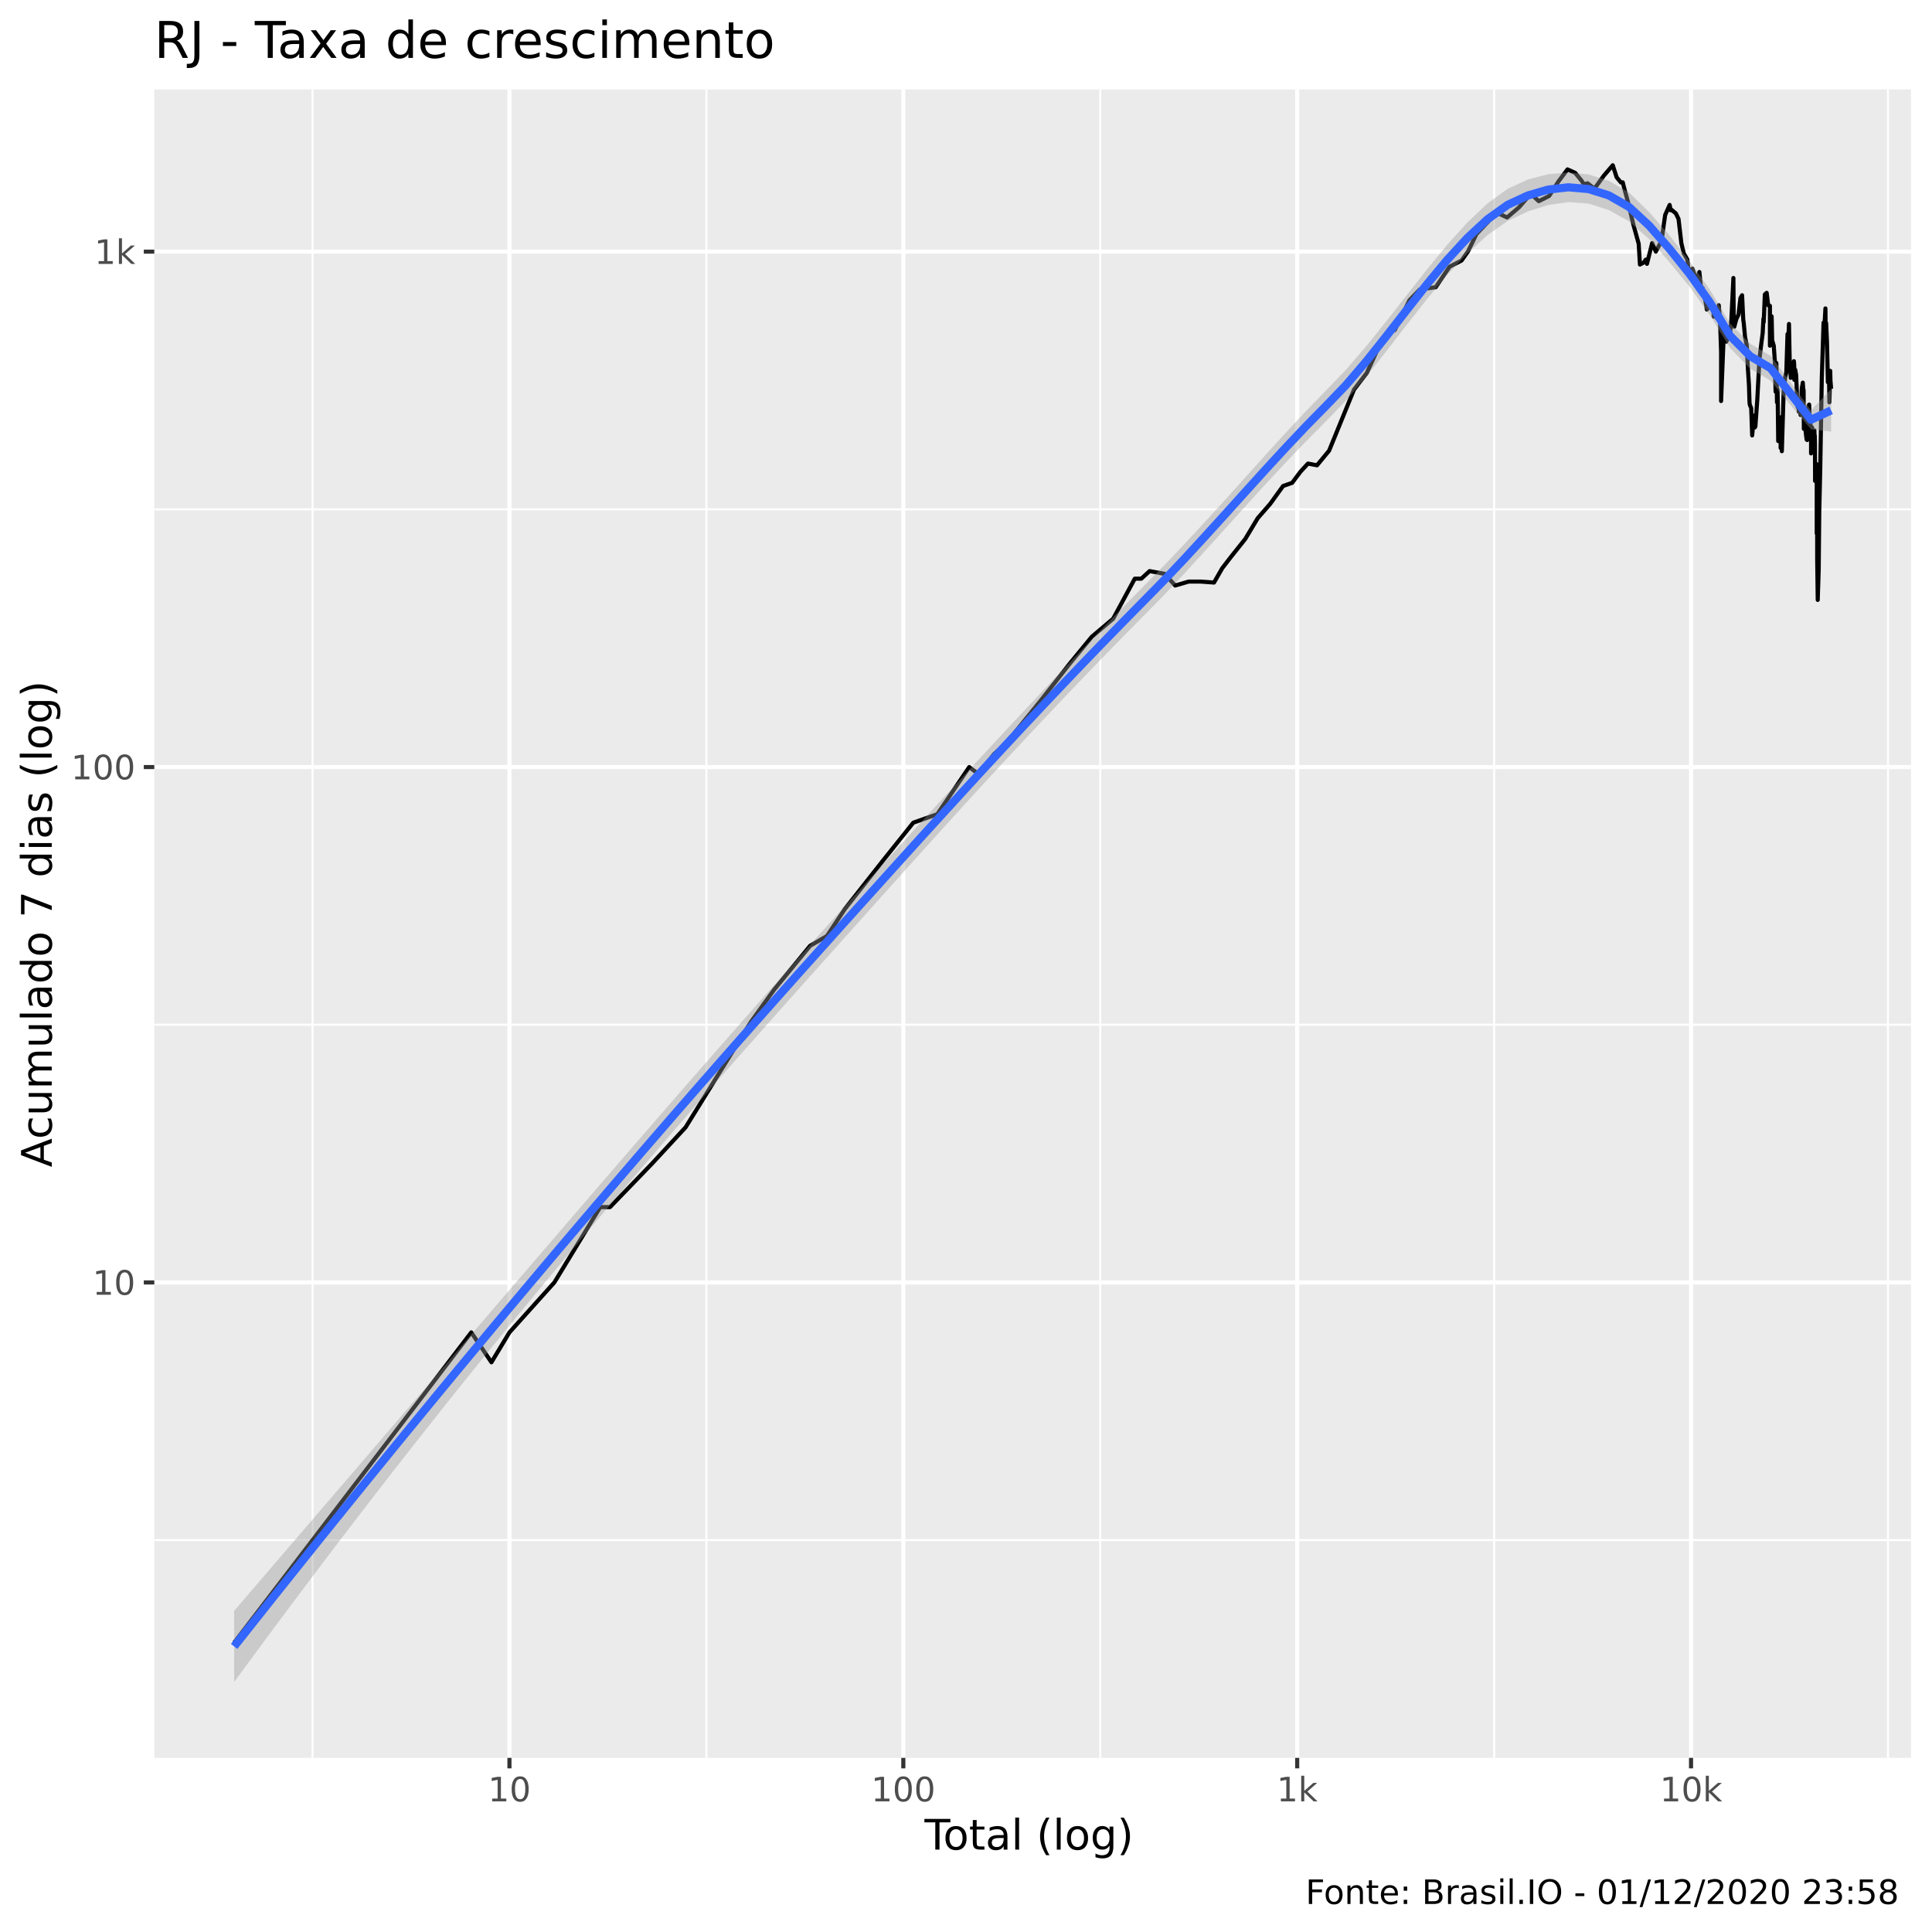
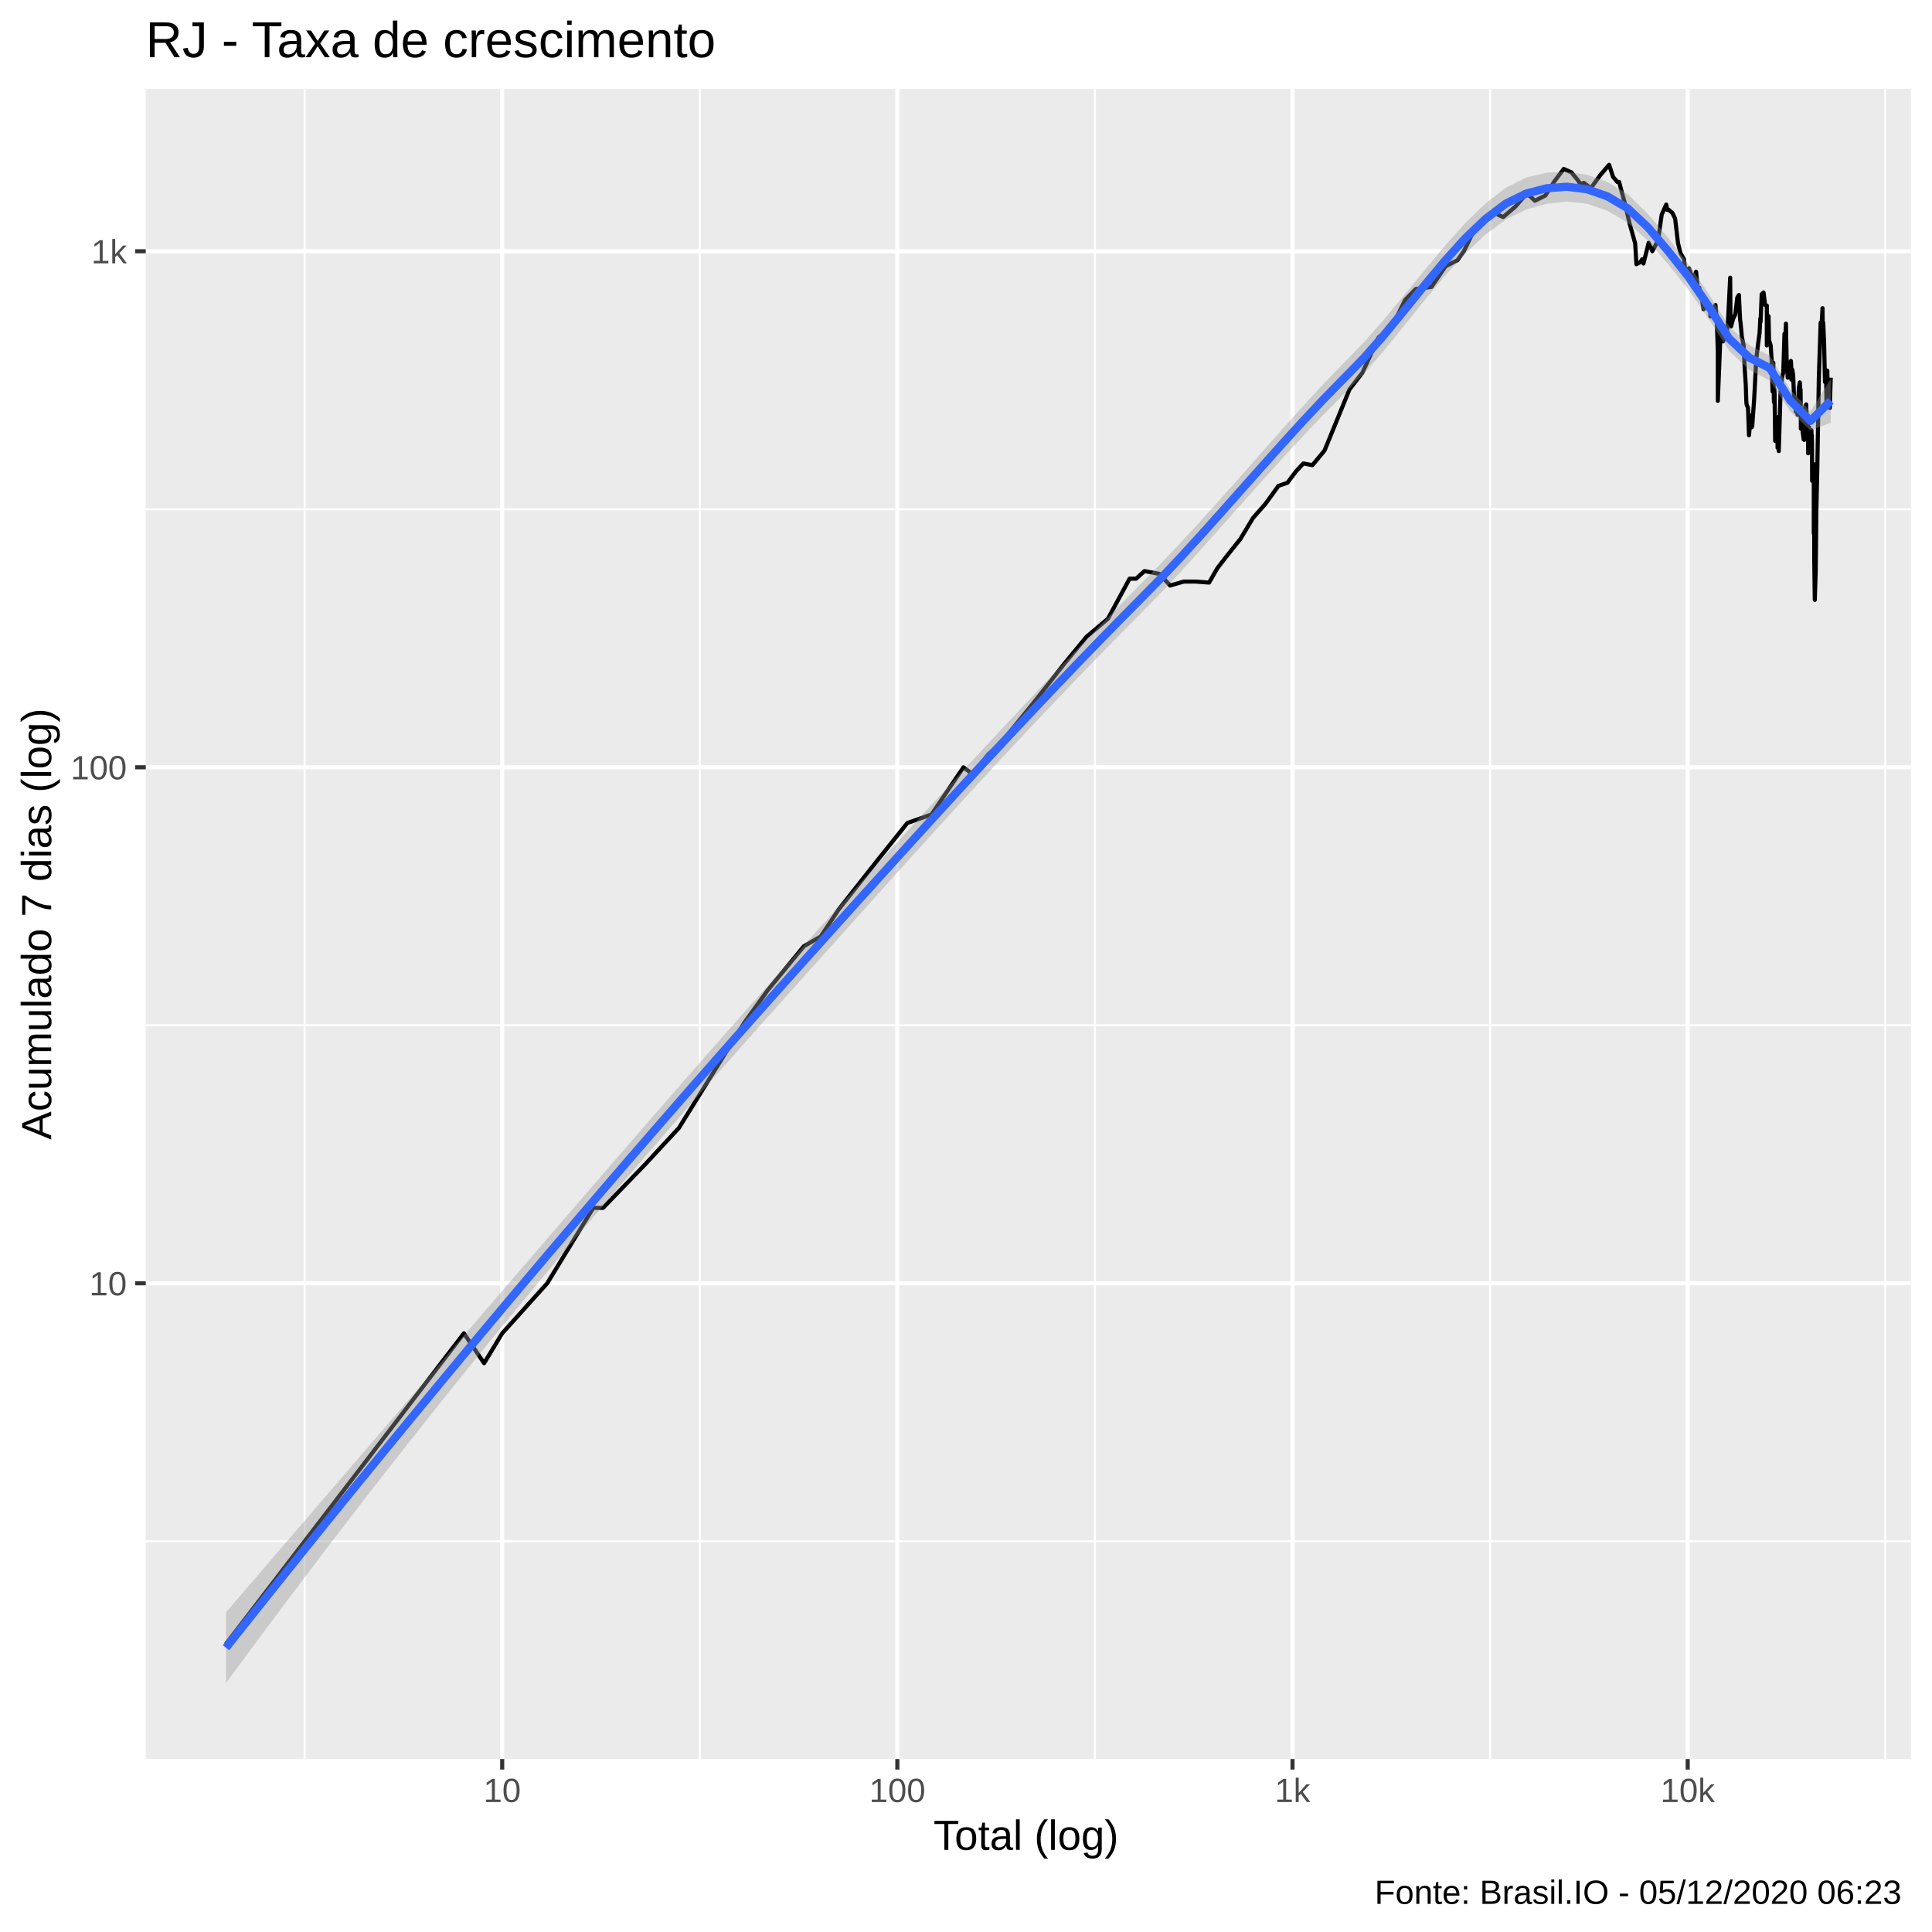
<svg xmlns="http://www.w3.org/2000/svg" viewBox="0 0 504.00 504.00">
  <defs>
    <style type="text/css">
    line, polyline, polygon, path, rect, circle {
      fill: none;
      stroke: #000000;
      stroke-linecap: round;
      stroke-linejoin: round;
      stroke-miterlimit: 10.00;
    }
  </style>
  </defs>
  <rect width="100%" height="100%" style="stroke: none; fill: #FFFFFF;" />
-   <rect x="0" y="0.00" width="504.00" height="504.00" style="stroke-width: 1.07; stroke: #FFFFFF; fill: #FFFFFF;" />
+   <rect x="-0" y="0.00" width="504.00" height="504.00" style="stroke-width: 1.07; stroke: #FFFFFF; fill: #FFFFFF;" />
  <defs>
-     <clipPath id="cpNDAuMjV8NDk4LjUyfDQ1OC41N3wyMy4zMw==">
-       <rect x="40.25" y="23.33" width="458.27" height="435.24" />
+     <clipPath id="cpMzguMDJ8NDk4LjUyfDQ1OC44OHwyMy4xOQ==">
+       <rect x="38.02" y="23.19" width="460.50" height="435.69" />
    </clipPath>
  </defs>
-   <rect x="40.25" y="23.33" width="458.27" height="435.24" style="stroke-width: 1.07; stroke: none; fill: #EBEBEB;" clip-path="url(#cpNDAuMjV8NDk4LjUyfDQ1OC41N3wyMy4zMw==)" />
-   <polyline points="40.25,401.77 498.52,401.77 " style="stroke-width: 0.53; stroke: #FFFFFF; stroke-linecap: butt;" clip-path="url(#cpNDAuMjV8NDk4LjUyfDQ1OC41N3wyMy4zMw==)" />
-   <polyline points="40.25,267.32 498.52,267.32 " style="stroke-width: 0.53; stroke: #FFFFFF; stroke-linecap: butt;" clip-path="url(#cpNDAuMjV8NDk4LjUyfDQ1OC41N3wyMy4zMw==)" />
-   <polyline points="40.25,132.87 498.52,132.87 " style="stroke-width: 0.53; stroke: #FFFFFF; stroke-linecap: butt;" clip-path="url(#cpNDAuMjV8NDk4LjUyfDQ1OC41N3wyMy4zMw==)" />
-   <polyline points="81.53,458.57 81.53,23.33 " style="stroke-width: 0.53; stroke: #FFFFFF; stroke-linecap: butt;" clip-path="url(#cpNDAuMjV8NDk4LjUyfDQ1OC41N3wyMy4zMw==)" />
-   <polyline points="184.28,458.57 184.28,23.33 " style="stroke-width: 0.53; stroke: #FFFFFF; stroke-linecap: butt;" clip-path="url(#cpNDAuMjV8NDk4LjUyfDQ1OC41N3wyMy4zMw==)" />
-   <polyline points="287.02,458.57 287.02,23.33 " style="stroke-width: 0.53; stroke: #FFFFFF; stroke-linecap: butt;" clip-path="url(#cpNDAuMjV8NDk4LjUyfDQ1OC41N3wyMy4zMw==)" />
-   <polyline points="389.77,458.57 389.77,23.33 " style="stroke-width: 0.53; stroke: #FFFFFF; stroke-linecap: butt;" clip-path="url(#cpNDAuMjV8NDk4LjUyfDQ1OC41N3wyMy4zMw==)" />
-   <polyline points="492.52,458.57 492.52,23.33 " style="stroke-width: 0.53; stroke: #FFFFFF; stroke-linecap: butt;" clip-path="url(#cpNDAuMjV8NDk4LjUyfDQ1OC41N3wyMy4zMw==)" />
-   <polyline points="40.25,334.55 498.52,334.55 " style="stroke-width: 1.07; stroke: #FFFFFF; stroke-linecap: butt;" clip-path="url(#cpNDAuMjV8NDk4LjUyfDQ1OC41N3wyMy4zMw==)" />
-   <polyline points="40.25,200.10 498.52,200.10 " style="stroke-width: 1.07; stroke: #FFFFFF; stroke-linecap: butt;" clip-path="url(#cpNDAuMjV8NDk4LjUyfDQ1OC41N3wyMy4zMw==)" />
-   <polyline points="40.25,65.65 498.52,65.65 " style="stroke-width: 1.07; stroke: #FFFFFF; stroke-linecap: butt;" clip-path="url(#cpNDAuMjV8NDk4LjUyfDQ1OC41N3wyMy4zMw==)" />
-   <polyline points="132.90,458.57 132.90,23.33 " style="stroke-width: 1.07; stroke: #FFFFFF; stroke-linecap: butt;" clip-path="url(#cpNDAuMjV8NDk4LjUyfDQ1OC41N3wyMy4zMw==)" />
-   <polyline points="235.65,458.57 235.65,23.33 " style="stroke-width: 1.07; stroke: #FFFFFF; stroke-linecap: butt;" clip-path="url(#cpNDAuMjV8NDk4LjUyfDQ1OC41N3wyMy4zMw==)" />
-   <polyline points="338.40,458.57 338.40,23.33 " style="stroke-width: 1.07; stroke: #FFFFFF; stroke-linecap: butt;" clip-path="url(#cpNDAuMjV8NDk4LjUyfDQ1OC41N3wyMy4zMw==)" />
-   <polyline points="441.14,458.57 441.14,23.33 " style="stroke-width: 1.07; stroke: #FFFFFF; stroke-linecap: butt;" clip-path="url(#cpNDAuMjV8NDk4LjUyfDQ1OC41N3wyMy4zMw==)" />
-   <polyline points="61.08,428.53 61.08,428.53 79.18,404.85 79.18,404.85 92.01,388.05 110.11,364.38 122.94,347.58 128.20,355.38 132.90,347.58 144.61,334.55 156.58,314.90 159.13,314.90 170.07,303.57 178.85,294.08 195.86,266.63 201.96,258.15 211.34,246.72 215.73,244.18 220.37,237.17 230.45,224.36 238.25,214.61 244.52,212.40 252.84,200.10 255.20,201.88 259.33,196.70 262.37,194.00 271.64,182.57 279.14,173.02 284.82,166.10 290.39,161.40 296.03,150.96 297.73,150.96 299.90,148.98 303.84,149.71 306.56,152.75 310.07,151.72 313.31,151.72 316.70,151.97 318.83,148.25 320.99,145.44 324.84,140.61 328.10,135.18 331.35,131.45 334.72,126.78 337.08,125.96 339.24,123.07 341.21,120.93 343.57,121.38 346.72,117.57 353.22,101.63 356.58,97.25 360.82,87.99 362.44,86.89 363.87,86.06 367.69,78.31 370.43,75.48 374.52,74.93 378.16,69.57 381.27,67.97 382.96,65.59 385.16,61.05 388.58,57.44 390.81,55.64 393.16,56.73 396.26,54.08 399.18,50.73 400.18,51.32 401.41,52.48 404.11,51.14 406.54,47.35 408.91,44.19 410.91,45.09 412.62,47.18 413.18,48.08 414.16,47.82 415.95,49.21 418.42,45.79 420.72,43.11 421.73,46.25 422.86,47.61 423.32,47.56 423.81,49.48 424.77,52.99 426.10,58.61 427.48,63.58 427.81,69.01 428.85,68.46 429.32,67.73 429.64,68.83 431.00,63.41 431.95,65.65 433.43,62.85 434.39,56.08 435.56,53.46 435.82,54.86 436.11,54.76 437.19,55.69 437.88,57.13 438.62,63.47 439.26,66.12 440.19,67.73 440.33,69.01 440.46,70.83 441.50,70.07 442.02,71.60 442.60,72.98 443.32,70.96 443.84,76.18 444.02,75.27 444.15,75.14 444.91,78.60 445.27,80.76 445.86,79.93 446.52,80.15 447.01,80.01 447.05,82.60 447.28,80.46 447.86,82.99 448.37,79.63 448.71,83.70 448.98,91.80 448.98,104.62 449.70,86.56 449.87,87.57 450.36,89.12 450.90,87.65 451.23,87.65 451.65,83.62 452.19,72.52 452.28,84.75 452.42,85.24 452.96,83.23 453.52,82.06 454.03,77.74 454.46,77.02 454.72,82.60 454.77,83.47 454.88,84.18 455.24,87.99 455.69,90.18 455.97,96.16 456.25,100.45 456.38,104.51 456.41,105.19 456.50,105.66 456.83,106.47 457.09,113.59 457.45,109.61 457.74,108.63 457.80,111.50 457.91,108.26 457.93,111.24 458.42,104.28 458.98,93.75 459.46,89.73 459.83,86.89 460.02,83.15 460.10,84.02 460.39,76.81 460.87,76.39 461.27,79.63 461.72,79.78 461.72,90.18 462.16,82.52 462.19,83.62 462.30,88.77 462.72,90.18 462.99,94.03 463.20,102.17 463.40,94.70 463.56,104.96 463.67,101.52 463.74,102.94 463.88,115.06 464.21,111.63 464.48,108.87 464.51,116.86 464.78,111.12 464.79,116.02 464.83,117.71 465.29,102.28 465.71,98.27 465.99,97.25 466.31,87.14 466.45,90.89 466.56,87.57 466.69,84.51 466.87,93.75 467.15,98.57 467.46,97.05 467.78,96.36 467.98,94.22 468.06,95.38 468.09,99.09 468.32,96.46 468.56,97.86 468.76,102.72 468.99,106.24 469.19,105.89 469.24,107.18 469.26,107.42 469.51,106.71 469.71,108.26 470.04,101.30 470.30,99.82 470.45,102.17 470.50,101.74 470.51,102.50 470.57,111.88 470.81,109.61 471.07,112.93 471.29,114.66 471.43,114.79 471.55,111.37 471.56,111.24 471.71,106.12 471.95,105.54 472.12,110.23 472.33,110.86 472.45,111.50 472.45,118.28 472.55,113.19 472.72,111.50 472.90,114.79 473.09,113.45 473.32,112.27 473.39,115.06 473.42,113.59 473.47,115.89 473.50,125.47 473.74,121.69 473.93,121.08 473.93,139.15 474.05,134.98 474.05,137.13 474.05,142.32 474.05,145.67 474.19,156.50 474.44,148.74 474.59,133.47 474.85,122.30 474.87,120.78 474.89,119.74 475.25,98.57 475.71,84.18 475.93,85.15 476.20,80.46 476.27,87.57 476.27,88.17 476.38,84.26 476.61,89.29 476.84,99.71 477.12,96.65 477.23,104.96 477.41,98.68 477.45,96.75 477.51,99.30 477.69,101.41 " style="stroke-width: 1.07; stroke-linecap: butt;" clip-path="url(#cpNDAuMjV8NDk4LjUyfDQ1OC41N3wyMy4zMw==)" />
-   <polygon points="61.08,420.22 66.36,414.07 71.63,407.92 76.91,401.78 82.18,395.63 87.45,389.49 92.73,383.35 98.00,377.20 103.27,371.06 108.55,364.91 113.82,358.77 119.09,352.62 124.37,346.47 129.64,340.32 134.91,334.18 140.19,328.04 145.46,321.90 150.73,315.77 156.01,309.64 161.28,303.53 166.55,297.43 171.83,291.35 177.10,285.28 182.37,279.24 187.65,273.21 192.92,267.22 198.20,261.24 203.47,255.30 208.74,249.38 214.02,243.49 219.29,237.63 224.56,231.78 229.84,225.96 235.11,220.16 240.38,214.38 245.66,208.62 250.93,202.89 256.20,197.18 261.48,191.50 266.75,185.85 272.02,180.24 277.30,174.66 282.57,169.13 287.84,163.65 293.12,158.23 298.39,152.87 303.67,147.52 308.94,141.98 314.21,136.29 319.49,130.50 324.76,124.65 330.03,118.79 335.31,113.00 340.58,107.36 345.85,101.94 351.13,96.44 356.40,90.32 361.67,83.77 366.95,77.03 372.22,70.32 377.49,63.90 382.77,58.05 388.04,53.06 393.31,49.25 398.59,46.82 403.86,45.44 409.13,45.00 414.41,45.51 419.68,47.15 424.96,50.22 430.23,55.35 435.50,61.40 440.78,68.14 446.05,75.56 451.32,84.38 456.60,89.68 461.87,92.79 467.14,99.79 472.42,107.04 477.69,101.51 477.69,112.59 472.42,111.99 467.14,105.70 461.87,99.27 456.60,96.20 451.32,90.79 446.05,82.18 440.78,74.84 435.50,68.38 430.23,62.41 424.96,57.75 419.68,54.78 414.41,53.12 409.13,52.72 403.86,53.48 398.59,55.16 393.31,57.64 388.04,61.34 382.77,66.13 377.49,71.78 372.22,78.08 366.95,84.77 361.67,91.60 356.40,98.27 351.13,104.48 345.85,109.96 340.58,115.27 335.31,120.77 330.03,126.43 324.76,132.21 319.49,138.05 314.21,143.88 308.94,149.64 303.67,155.23 298.39,160.60 293.12,165.94 287.84,171.34 282.57,176.80 277.30,182.31 272.02,187.88 266.75,193.50 261.48,199.17 256.20,204.89 250.93,210.65 245.66,216.45 240.38,222.29 235.11,228.14 229.84,234.02 224.56,239.91 219.29,245.80 214.02,251.69 208.74,257.58 203.47,263.49 198.20,269.42 192.92,275.38 187.65,281.37 182.37,287.39 177.10,293.44 171.83,299.53 166.55,305.66 161.28,311.83 156.01,318.03 150.73,324.29 145.46,330.59 140.19,336.94 134.91,343.34 129.64,349.79 124.37,356.30 119.09,362.86 113.82,369.48 108.55,376.16 103.27,382.89 98.00,389.68 92.73,396.53 87.45,403.43 82.18,410.39 76.91,417.41 71.63,424.48 66.36,431.61 61.08,438.79 " style="stroke-width: 0.00; stroke: none; fill: #999999; fill-opacity: 0.40;" clip-path="url(#cpNDAuMjV8NDk4LjUyfDQ1OC41N3wyMy4zMw==)" />
-   <polyline points="61.08,420.22 66.36,414.07 71.63,407.92 76.91,401.78 82.18,395.63 87.45,389.49 92.73,383.35 98.00,377.20 103.27,371.06 108.55,364.91 113.82,358.77 119.09,352.62 124.37,346.47 129.64,340.32 134.91,334.18 140.19,328.04 145.46,321.90 150.73,315.77 156.01,309.64 161.28,303.53 166.55,297.43 171.83,291.35 177.10,285.28 182.37,279.24 187.65,273.21 192.92,267.22 198.20,261.24 203.47,255.30 208.74,249.38 214.02,243.49 219.29,237.63 224.56,231.78 229.84,225.96 235.11,220.16 240.38,214.38 245.66,208.62 250.93,202.89 256.20,197.18 261.48,191.50 266.75,185.85 272.02,180.24 277.30,174.66 282.57,169.13 287.84,163.65 293.12,158.23 298.39,152.87 303.67,147.52 308.94,141.98 314.21,136.29 319.49,130.50 324.76,124.65 330.03,118.79 335.31,113.00 340.58,107.36 345.85,101.94 351.13,96.44 356.40,90.32 361.67,83.77 366.95,77.03 372.22,70.32 377.49,63.90 382.77,58.05 388.04,53.06 393.31,49.25 398.59,46.82 403.86,45.44 409.13,45.00 414.41,45.51 419.68,47.15 424.96,50.22 430.23,55.35 435.50,61.40 440.78,68.14 446.05,75.56 451.32,84.38 456.60,89.68 461.87,92.79 467.14,99.79 472.42,107.04 477.69,101.51 " style="stroke-width: 2.13; stroke: none;" clip-path="url(#cpNDAuMjV8NDk4LjUyfDQ1OC41N3wyMy4zMw==)" />
-   <polyline points="477.69,112.59 472.42,111.99 467.14,105.70 461.87,99.27 456.60,96.20 451.32,90.79 446.05,82.18 440.78,74.84 435.50,68.38 430.23,62.41 424.96,57.75 419.68,54.78 414.41,53.12 409.13,52.72 403.86,53.48 398.59,55.16 393.31,57.64 388.04,61.34 382.77,66.13 377.49,71.78 372.22,78.08 366.95,84.77 361.67,91.60 356.40,98.27 351.13,104.48 345.85,109.96 340.58,115.27 335.31,120.77 330.03,126.43 324.76,132.21 319.49,138.05 314.21,143.88 308.94,149.64 303.67,155.23 298.39,160.60 293.12,165.94 287.84,171.34 282.57,176.80 277.30,182.31 272.02,187.88 266.75,193.50 261.48,199.17 256.20,204.89 250.93,210.65 245.66,216.45 240.38,222.29 235.11,228.14 229.84,234.02 224.56,239.91 219.29,245.80 214.02,251.69 208.74,257.58 203.47,263.49 198.20,269.42 192.92,275.38 187.65,281.37 182.37,287.39 177.10,293.44 171.83,299.53 166.55,305.66 161.28,311.83 156.01,318.03 150.73,324.29 145.46,330.59 140.19,336.94 134.91,343.34 129.64,349.79 124.37,356.30 119.09,362.86 113.82,369.48 108.55,376.16 103.27,382.89 98.00,389.68 92.73,396.53 87.45,403.43 82.18,410.39 76.91,417.41 71.63,424.48 66.36,431.61 61.08,438.79 " style="stroke-width: 2.13; stroke: none;" clip-path="url(#cpNDAuMjV8NDk4LjUyfDQ1OC41N3wyMy4zMw==)" />
-   <polyline points="61.08,429.50 66.36,422.84 71.63,416.20 76.91,409.59 82.18,403.01 87.45,396.46 92.73,389.94 98.00,383.44 103.27,376.97 108.55,370.53 113.82,364.12 119.09,357.74 124.37,351.38 129.64,345.06 134.91,338.76 140.19,332.49 145.46,326.24 150.73,320.03 156.01,313.84 161.28,307.68 166.55,301.54 171.83,295.44 177.10,289.36 182.37,283.31 187.65,277.29 192.92,271.30 198.20,265.33 203.47,259.39 208.74,253.48 214.02,247.59 219.29,241.71 224.56,235.85 229.84,229.99 235.11,224.15 240.38,218.33 245.66,212.54 250.93,206.77 256.20,201.03 261.48,195.33 266.75,189.67 272.02,184.06 277.30,178.48 282.57,172.96 287.84,167.50 293.12,162.09 298.39,156.74 303.67,151.37 308.94,145.81 314.21,140.09 319.49,134.28 324.76,128.43 330.03,122.61 335.31,116.89 340.58,111.31 345.85,105.95 351.13,100.46 356.40,94.29 361.67,87.68 366.95,80.90 372.22,74.20 377.49,67.84 382.77,62.09 388.04,57.20 393.31,53.44 398.59,50.99 403.86,49.46 409.13,48.86 414.41,49.32 419.68,50.97 424.96,53.99 430.23,58.88 435.50,64.89 440.78,71.49 446.05,78.87 451.32,87.59 456.60,92.94 461.87,96.03 467.14,102.74 472.42,109.51 477.69,107.05 " style="stroke-width: 2.13; stroke: #3366FF; stroke-linecap: butt;" clip-path="url(#cpNDAuMjV8NDk4LjUyfDQ1OC41N3wyMy4zMw==)" />
+   <rect x="38.02" y="23.19" width="460.50" height="435.69" style="stroke-width: 1.07; stroke: none; fill: #EBEBEB;" clip-path="url(#cpMzguMDJ8NDk4LjUyfDQ1OC44OHwyMy4xOQ==)" />
+   <polyline points="38.02,402.07 498.52,402.07 " style="stroke-width: 0.53; stroke: #FFFFFF; stroke-linecap: butt;" clip-path="url(#cpMzguMDJ8NDk4LjUyfDQ1OC44OHwyMy4xOQ==)" />
+   <polyline points="38.02,267.47 498.52,267.47 " style="stroke-width: 0.53; stroke: #FFFFFF; stroke-linecap: butt;" clip-path="url(#cpMzguMDJ8NDk4LjUyfDQ1OC44OHwyMy4xOQ==)" />
+   <polyline points="38.02,132.86 498.52,132.86 " style="stroke-width: 0.53; stroke: #FFFFFF; stroke-linecap: butt;" clip-path="url(#cpMzguMDJ8NDk4LjUyfDQ1OC44OHwyMy4xOQ==)" />
+   <polyline points="79.46,458.88 79.46,23.19 " style="stroke-width: 0.53; stroke: #FFFFFF; stroke-linecap: butt;" clip-path="url(#cpMzguMDJ8NDk4LjUyfDQ1OC44OHwyMy4xOQ==)" />
+   <polyline points="182.55,458.88 182.55,23.19 " style="stroke-width: 0.53; stroke: #FFFFFF; stroke-linecap: butt;" clip-path="url(#cpMzguMDJ8NDk4LjUyfDQ1OC44OHwyMy4xOQ==)" />
+   <polyline points="285.64,458.88 285.64,23.19 " style="stroke-width: 0.53; stroke: #FFFFFF; stroke-linecap: butt;" clip-path="url(#cpMzguMDJ8NDk4LjUyfDQ1OC44OHwyMy4xOQ==)" />
+   <polyline points="388.72,458.88 388.72,23.19 " style="stroke-width: 0.53; stroke: #FFFFFF; stroke-linecap: butt;" clip-path="url(#cpMzguMDJ8NDk4LjUyfDQ1OC44OHwyMy4xOQ==)" />
+   <polyline points="491.81,458.88 491.81,23.19 " style="stroke-width: 0.53; stroke: #FFFFFF; stroke-linecap: butt;" clip-path="url(#cpMzguMDJ8NDk4LjUyfDQ1OC44OHwyMy4xOQ==)" />
+   <polyline points="38.02,334.77 498.52,334.77 " style="stroke-width: 1.07; stroke: #FFFFFF; stroke-linecap: butt;" clip-path="url(#cpMzguMDJ8NDk4LjUyfDQ1OC44OHwyMy4xOQ==)" />
+   <polyline points="38.02,200.16 498.52,200.16 " style="stroke-width: 1.07; stroke: #FFFFFF; stroke-linecap: butt;" clip-path="url(#cpMzguMDJ8NDk4LjUyfDQ1OC44OHwyMy4xOQ==)" />
+   <polyline points="38.02,65.55 498.52,65.55 " style="stroke-width: 1.07; stroke: #FFFFFF; stroke-linecap: butt;" clip-path="url(#cpMzguMDJ8NDk4LjUyfDQ1OC44OHwyMy4xOQ==)" />
+   <polyline points="131.01,458.88 131.01,23.19 " style="stroke-width: 1.07; stroke: #FFFFFF; stroke-linecap: butt;" clip-path="url(#cpMzguMDJ8NDk4LjUyfDQ1OC44OHwyMy4xOQ==)" />
+   <polyline points="234.09,458.88 234.09,23.19 " style="stroke-width: 1.07; stroke: #FFFFFF; stroke-linecap: butt;" clip-path="url(#cpMzguMDJ8NDk4LjUyfDQ1OC44OHwyMy4xOQ==)" />
+   <polyline points="337.18,458.88 337.18,23.19 " style="stroke-width: 1.07; stroke: #FFFFFF; stroke-linecap: butt;" clip-path="url(#cpMzguMDJ8NDk4LjUyfDQ1OC44OHwyMy4xOQ==)" />
+   <polyline points="440.27,458.88 440.27,23.19 " style="stroke-width: 1.07; stroke: #FFFFFF; stroke-linecap: butt;" clip-path="url(#cpMzguMDJ8NDk4LjUyfDQ1OC44OHwyMy4xOQ==)" />
+   <polyline points="58.95,428.86 58.95,428.86 77.11,405.15 77.11,405.15 89.99,388.34 108.14,364.63 121.02,347.82 126.29,355.62 131.01,347.82 142.75,334.77 154.76,315.10 157.32,315.10 168.30,303.75 177.10,294.25 194.18,266.77 200.29,258.29 209.71,246.84 214.11,244.30 218.76,237.28 228.88,224.45 236.70,214.69 243.00,212.48 251.34,200.16 253.71,201.94 257.85,196.75 260.90,194.06 270.20,182.62 277.72,173.05 283.43,166.12 289.01,161.42 294.68,150.96 296.38,150.96 298.56,148.98 302.51,149.72 305.24,152.75 308.76,151.72 312.01,151.72 315.42,151.98 317.55,148.26 319.72,145.44 323.58,140.60 326.85,135.16 330.11,131.44 333.50,126.76 335.86,125.93 338.02,123.05 340.00,120.90 342.37,121.35 345.53,117.53 352.05,101.57 355.42,97.20 359.68,87.93 361.30,86.82 362.74,85.99 366.57,78.23 369.32,75.40 373.43,74.85 377.08,69.48 380.20,67.88 381.90,65.49 384.10,60.94 387.53,57.33 389.77,55.53 392.13,56.62 395.23,53.98 398.17,50.62 399.17,51.21 400.40,52.37 403.11,51.03 405.55,47.23 407.93,44.07 409.94,44.97 411.65,47.06 412.21,47.96 413.19,47.71 414.99,49.10 417.47,45.67 419.77,42.99 420.79,46.13 421.93,47.49 422.38,47.45 422.88,49.37 423.84,52.88 425.17,58.51 426.56,63.48 426.89,68.92 427.93,68.37 428.40,67.63 428.73,68.74 430.09,63.32 431.04,65.55 432.52,62.76 433.49,55.98 434.67,53.36 434.92,54.75 435.22,54.65 436.30,55.58 436.99,57.03 437.73,63.37 438.38,66.02 439.31,67.63 439.45,68.92 439.58,70.75 440.62,69.98 441.14,71.52 441.73,72.89 442.45,70.87 442.98,76.09 443.16,75.19 443.29,75.05 444.05,78.52 444.41,80.68 445.00,79.85 445.66,80.08 446.16,79.93 446.19,82.53 446.42,80.38 447.00,82.92 447.51,79.55 447.86,83.63 448.13,91.73 448.13,104.57 448.85,86.49 449.03,87.50 449.51,89.05 450.05,87.58 450.38,87.58 450.80,83.55 451.35,72.43 451.44,84.68 451.58,85.16 452.13,83.15 452.69,81.98 453.20,77.65 453.63,76.94 453.89,82.53 453.94,83.39 454.05,84.11 454.41,87.93 454.86,90.11 455.14,96.10 455.42,100.40 455.55,104.46 455.59,105.15 455.67,105.61 456.00,106.43 456.26,113.55 456.63,109.57 456.92,108.58 456.98,111.46 457.09,108.22 457.10,111.20 457.60,104.23 458.16,93.69 458.64,89.67 459.02,86.82 459.21,83.08 459.28,83.95 459.57,76.73 460.06,76.30 460.46,79.55 460.91,79.70 460.91,90.11 461.35,82.45 461.38,83.55 461.49,88.70 461.91,90.11 462.18,93.97 462.40,102.12 462.60,94.64 462.76,104.92 462.87,101.47 462.94,102.89 463.08,115.03 463.41,111.59 463.68,108.83 463.71,116.83 463.98,111.08 464.00,115.99 464.03,117.67 464.49,102.23 464.91,98.21 465.20,97.20 465.51,87.08 465.66,90.83 465.77,87.50 465.90,84.43 466.08,93.69 466.36,98.52 466.67,97.00 466.99,96.30 467.19,94.16 467.27,95.32 467.30,99.03 467.54,96.40 467.78,97.80 467.97,102.67 468.21,106.19 468.41,105.84 468.45,107.14 468.48,107.37 468.73,106.66 468.93,108.22 469.26,101.25 469.52,99.76 469.67,102.12 469.72,101.68 469.73,102.45 469.79,111.84 470.03,109.57 470.29,112.89 470.52,114.62 470.66,114.75 470.77,111.33 470.78,111.20 470.93,106.07 471.18,105.49 471.35,110.19 471.56,110.82 471.68,111.46 471.68,118.25 471.77,113.15 471.95,111.46 472.13,114.75 472.32,113.41 472.55,112.23 472.62,115.03 472.65,113.55 472.70,115.85 472.73,125.44 472.97,121.66 473.16,121.05 473.16,139.14 473.28,134.97 473.28,137.12 473.28,142.31 473.28,145.67 473.42,156.51 473.67,148.74 473.83,133.46 474.08,122.27 474.11,120.75 474.12,119.71 474.48,98.52 474.95,84.11 475.17,85.08 475.44,80.38 475.51,87.50 475.51,88.10 475.62,84.19 475.85,89.23 476.08,99.66 476.36,96.60 476.47,104.92 476.65,98.62 476.69,96.70 476.75,99.24 476.93,101.36 477.09,105.15 477.34,106.43 477.59,98.52 " style="stroke-width: 1.07; stroke-linecap: butt;" clip-path="url(#cpMzguMDJ8NDk4LjUyfDQ1OC44OHwyMy4xOQ==)" />
+   <polygon points="58.95,420.60 64.25,414.44 69.55,408.27 74.85,402.10 80.15,395.94 85.45,389.77 90.75,383.61 96.05,377.44 101.35,371.28 106.65,365.12 111.95,358.95 117.24,352.79 122.54,346.62 127.84,340.45 133.14,334.29 138.44,328.13 143.74,321.97 149.04,315.83 154.34,309.68 159.64,303.56 164.94,297.44 170.24,291.34 175.54,285.26 180.83,279.20 186.13,273.16 191.43,267.15 196.73,261.16 202.03,255.20 207.33,249.27 212.63,243.36 217.93,237.48 223.23,231.62 228.53,225.78 233.83,219.96 239.13,214.17 244.43,208.40 249.72,202.65 255.02,196.93 260.32,191.23 265.62,185.57 270.92,179.94 276.22,174.35 281.52,168.81 286.82,163.32 292.12,157.88 297.42,152.52 302.72,147.13 308.02,141.55 313.31,135.80 318.61,129.92 323.91,123.95 329.21,117.95 334.51,111.96 339.81,106.06 345.11,100.32 350.41,94.82 355.71,89.38 361.01,83.37 366.31,77.00 371.61,70.51 376.90,64.16 382.20,58.24 387.50,53.07 392.80,48.99 398.10,46.33 403.40,45.05 408.70,44.83 414.00,45.61 419.30,47.46 424.60,50.62 429.90,55.81 435.20,62.10 440.49,68.91 445.79,76.71 451.09,85.15 456.39,90.09 461.69,92.83 466.99,101.57 472.29,107.33 477.59,98.80 477.59,110.29 472.29,112.27 466.99,107.34 461.69,99.26 456.39,96.52 451.09,91.55 445.79,83.26 440.49,75.58 435.20,68.97 429.90,62.81 424.60,58.07 419.30,54.97 414.00,53.14 408.70,52.58 403.40,53.18 398.10,54.67 392.80,57.27 387.50,61.19 382.20,66.19 376.90,72.00 371.61,78.36 366.31,84.96 361.01,91.49 355.71,97.58 350.41,102.98 345.11,108.33 339.81,113.89 334.51,119.61 329.21,125.47 323.91,131.41 318.61,137.39 313.31,143.32 308.02,149.16 302.72,154.81 297.42,160.21 292.12,165.56 286.82,170.97 281.52,176.44 276.22,181.96 270.92,187.54 265.62,193.17 260.32,198.86 255.02,204.59 249.72,210.37 244.43,216.18 239.13,222.03 233.83,227.90 228.53,233.80 223.23,239.70 217.93,245.61 212.63,251.52 207.33,257.42 202.03,263.34 196.73,269.29 191.43,275.26 186.13,281.27 180.83,287.31 175.54,293.38 170.24,299.48 164.94,305.62 159.64,311.80 154.34,318.03 149.04,324.30 143.74,330.61 138.44,336.98 133.14,343.39 127.84,349.86 122.54,356.39 117.24,362.97 111.95,369.60 106.65,376.30 101.35,383.05 96.05,389.85 90.75,396.72 85.45,403.64 80.15,410.61 74.85,417.65 69.55,424.73 64.25,431.88 58.95,439.07 " style="stroke-width: 0.00; stroke: none; fill: #999999; fill-opacity: 0.40;" clip-path="url(#cpMzguMDJ8NDk4LjUyfDQ1OC44OHwyMy4xOQ==)" />
+   <polyline points="58.95,420.60 64.25,414.44 69.55,408.27 74.85,402.10 80.15,395.94 85.45,389.77 90.75,383.61 96.05,377.44 101.35,371.28 106.65,365.12 111.95,358.95 117.24,352.79 122.54,346.62 127.84,340.45 133.14,334.29 138.44,328.13 143.74,321.97 149.04,315.83 154.34,309.68 159.64,303.56 164.94,297.44 170.24,291.34 175.54,285.26 180.83,279.20 186.13,273.16 191.43,267.15 196.73,261.16 202.03,255.20 207.33,249.27 212.63,243.36 217.93,237.48 223.23,231.62 228.53,225.78 233.83,219.96 239.13,214.17 244.43,208.40 249.72,202.65 255.02,196.93 260.32,191.23 265.62,185.57 270.92,179.94 276.22,174.35 281.52,168.81 286.82,163.32 292.12,157.88 297.42,152.52 302.72,147.13 308.02,141.55 313.31,135.80 318.61,129.92 323.91,123.95 329.21,117.95 334.51,111.96 339.81,106.06 345.11,100.32 350.41,94.82 355.71,89.38 361.01,83.37 366.31,77.00 371.61,70.51 376.90,64.16 382.20,58.24 387.50,53.07 392.80,48.99 398.10,46.33 403.40,45.05 408.70,44.83 414.00,45.61 419.30,47.46 424.60,50.62 429.90,55.81 435.20,62.10 440.49,68.91 445.79,76.71 451.09,85.15 456.39,90.09 461.69,92.83 466.99,101.57 472.29,107.33 477.59,98.80 " style="stroke-width: 2.13; stroke: none;" clip-path="url(#cpMzguMDJ8NDk4LjUyfDQ1OC44OHwyMy4xOQ==)" />
+   <polyline points="477.59,110.29 472.29,112.27 466.99,107.34 461.69,99.26 456.39,96.52 451.09,91.55 445.79,83.26 440.49,75.58 435.20,68.97 429.90,62.81 424.60,58.07 419.30,54.97 414.00,53.14 408.70,52.58 403.40,53.18 398.10,54.67 392.80,57.27 387.50,61.19 382.20,66.19 376.90,72.00 371.61,78.36 366.31,84.96 361.01,91.49 355.71,97.58 350.41,102.98 345.11,108.33 339.81,113.89 334.51,119.61 329.21,125.47 323.91,131.41 318.61,137.39 313.31,143.32 308.02,149.16 302.72,154.81 297.42,160.21 292.12,165.56 286.82,170.97 281.52,176.44 276.22,181.96 270.92,187.54 265.62,193.17 260.32,198.86 255.02,204.59 249.72,210.37 244.43,216.18 239.13,222.03 233.83,227.90 228.53,233.80 223.23,239.70 217.93,245.61 212.63,251.52 207.33,257.42 202.03,263.34 196.73,269.29 191.43,275.26 186.13,281.27 180.83,287.31 175.54,293.38 170.24,299.48 164.94,305.62 159.64,311.80 154.34,318.03 149.04,324.30 143.74,330.61 138.44,336.98 133.14,343.39 127.84,349.86 122.54,356.39 117.24,362.97 111.95,369.60 106.65,376.30 101.35,383.05 96.05,389.85 90.75,396.72 85.45,403.64 80.15,410.61 74.85,417.65 69.55,424.73 64.25,431.88 58.95,439.07 " style="stroke-width: 2.13; stroke: none;" clip-path="url(#cpMzguMDJ8NDk4LjUyfDQ1OC44OHwyMy4xOQ==)" />
+   <polyline points="58.95,429.84 64.25,423.16 69.55,416.50 74.85,409.87 80.15,403.27 85.45,396.70 90.75,390.16 96.05,383.65 101.35,377.16 106.65,370.71 111.95,364.28 117.24,357.88 122.54,351.50 127.84,345.16 133.14,338.84 138.44,332.55 143.74,326.29 149.04,320.06 154.34,313.86 159.64,307.68 164.94,301.53 170.24,295.41 175.54,289.32 180.83,283.25 186.13,277.21 191.43,271.20 196.73,265.22 202.03,259.27 207.33,253.34 212.63,247.44 217.93,241.54 223.23,235.66 228.53,229.79 233.83,223.93 239.13,218.10 244.43,212.29 249.72,206.51 255.02,200.76 260.32,195.04 265.62,189.37 270.92,183.74 276.22,178.15 281.52,172.62 286.82,167.14 292.12,161.72 297.42,156.36 302.72,150.97 308.02,145.35 313.31,139.56 318.61,133.65 323.91,127.68 329.21,121.71 334.51,115.79 339.81,109.97 345.11,104.32 350.41,98.90 355.71,93.48 361.01,87.43 366.31,80.98 371.61,74.43 376.90,68.08 382.20,62.21 387.50,57.13 392.80,53.13 398.10,50.50 403.40,49.12 408.70,48.71 414.00,49.37 419.30,51.21 424.60,54.34 429.90,59.31 435.20,65.54 440.49,72.24 445.79,79.98 451.09,88.35 456.39,93.31 461.69,96.05 466.99,104.45 472.29,109.80 477.59,104.54 " style="stroke-width: 2.13; stroke: #3366FF; stroke-linecap: butt;" clip-path="url(#cpMzguMDJ8NDk4LjUyfDQ1OC44OHwyMy4xOQ==)" />
  <defs>
    <clipPath id="cpMC4wMHw1MDQuMDB8NTA0LjAwfDAuMDA=">
      <rect x="0.00" y="0.00" width="504.00" height="504.00" />
    </clipPath>
  </defs>
  <g clip-path="url(#cpMC4wMHw1MDQuMDB8NTA0LjAwfDAuMDA=)">
-     <text x="24.13" y="337.76" style="font-size: 8.80px; fill: #4D4D4D; font-family: DejaVu Sans;" textLength="11.20px" lengthAdjust="spacingAndGlyphs">10</text>
+     <text x="23.30" y="337.92" style="font-size: 8.80px; fill: #4D4D4D; font-family: Arial;" textLength="9.79px" lengthAdjust="spacingAndGlyphs">10</text>
  </g>
  <g clip-path="url(#cpMC4wMHw1MDQuMDB8NTA0LjAwfDAuMDA=)">
-     <text x="18.53" y="203.31" style="font-size: 8.80px; fill: #4D4D4D; font-family: DejaVu Sans;" textLength="16.80px" lengthAdjust="spacingAndGlyphs">100</text>
+     <text x="18.41" y="203.31" style="font-size: 8.80px; fill: #4D4D4D; font-family: Arial;" textLength="14.68px" lengthAdjust="spacingAndGlyphs">100</text>
  </g>
  <g clip-path="url(#cpMC4wMHw1MDQuMDB8NTA0LjAwfDAuMDA=)">
-     <text x="24.63" y="68.85" style="font-size: 8.80px; fill: #4D4D4D; font-family: DejaVu Sans;" textLength="10.69px" lengthAdjust="spacingAndGlyphs">1k</text>
+     <text x="23.80" y="68.70" style="font-size: 8.80px; fill: #4D4D4D; font-family: Arial;" textLength="9.29px" lengthAdjust="spacingAndGlyphs">1k</text>
  </g>
-   <polyline points="37.51,334.55 40.25,334.55 " style="stroke-width: 1.07; stroke: #333333; stroke-linecap: butt;" clip-path="url(#cpMC4wMHw1MDQuMDB8NTA0LjAwfDAuMDA=)" />
-   <polyline points="37.51,200.10 40.25,200.10 " style="stroke-width: 1.07; stroke: #333333; stroke-linecap: butt;" clip-path="url(#cpMC4wMHw1MDQuMDB8NTA0LjAwfDAuMDA=)" />
-   <polyline points="37.51,65.65 40.25,65.65 " style="stroke-width: 1.07; stroke: #333333; stroke-linecap: butt;" clip-path="url(#cpMC4wMHw1MDQuMDB8NTA0LjAwfDAuMDA=)" />
-   <polyline points="132.90,461.31 132.90,458.57 " style="stroke-width: 1.07; stroke: #333333; stroke-linecap: butt;" clip-path="url(#cpMC4wMHw1MDQuMDB8NTA0LjAwfDAuMDA=)" />
-   <polyline points="235.65,461.31 235.65,458.57 " style="stroke-width: 1.07; stroke: #333333; stroke-linecap: butt;" clip-path="url(#cpMC4wMHw1MDQuMDB8NTA0LjAwfDAuMDA=)" />
-   <polyline points="338.40,461.31 338.40,458.57 " style="stroke-width: 1.07; stroke: #333333; stroke-linecap: butt;" clip-path="url(#cpMC4wMHw1MDQuMDB8NTA0LjAwfDAuMDA=)" />
-   <polyline points="441.14,461.31 441.14,458.57 " style="stroke-width: 1.07; stroke: #333333; stroke-linecap: butt;" clip-path="url(#cpMC4wMHw1MDQuMDB8NTA0LjAwfDAuMDA=)" />
+   <polyline points="35.28,334.77 38.02,334.77 " style="stroke-width: 1.07; stroke: #333333; stroke-linecap: butt;" clip-path="url(#cpMC4wMHw1MDQuMDB8NTA0LjAwfDAuMDA=)" />
+   <polyline points="35.28,200.16 38.02,200.16 " style="stroke-width: 1.07; stroke: #333333; stroke-linecap: butt;" clip-path="url(#cpMC4wMHw1MDQuMDB8NTA0LjAwfDAuMDA=)" />
+   <polyline points="35.28,65.55 38.02,65.55 " style="stroke-width: 1.07; stroke: #333333; stroke-linecap: butt;" clip-path="url(#cpMC4wMHw1MDQuMDB8NTA0LjAwfDAuMDA=)" />
+   <polyline points="131.01,461.62 131.01,458.88 " style="stroke-width: 1.07; stroke: #333333; stroke-linecap: butt;" clip-path="url(#cpMC4wMHw1MDQuMDB8NTA0LjAwfDAuMDA=)" />
+   <polyline points="234.09,461.62 234.09,458.88 " style="stroke-width: 1.07; stroke: #333333; stroke-linecap: butt;" clip-path="url(#cpMC4wMHw1MDQuMDB8NTA0LjAwfDAuMDA=)" />
+   <polyline points="337.18,461.62 337.18,458.88 " style="stroke-width: 1.07; stroke: #333333; stroke-linecap: butt;" clip-path="url(#cpMC4wMHw1MDQuMDB8NTA0LjAwfDAuMDA=)" />
+   <polyline points="440.27,461.62 440.27,458.88 " style="stroke-width: 1.07; stroke: #333333; stroke-linecap: butt;" clip-path="url(#cpMC4wMHw1MDQuMDB8NTA0LjAwfDAuMDA=)" />
  <g clip-path="url(#cpMC4wMHw1MDQuMDB8NTA0LjAwfDAuMDA=)">
-     <text x="127.30" y="469.92" style="font-size: 8.80px; fill: #4D4D4D; font-family: DejaVu Sans;" textLength="11.20px" lengthAdjust="spacingAndGlyphs">10</text>
+     <text x="126.11" y="470.11" style="font-size: 8.80px; fill: #4D4D4D; font-family: Arial;" textLength="9.79px" lengthAdjust="spacingAndGlyphs">10</text>
  </g>
  <g clip-path="url(#cpMC4wMHw1MDQuMDB8NTA0LjAwfDAuMDA=)">
-     <text x="227.25" y="469.92" style="font-size: 8.80px; fill: #4D4D4D; font-family: DejaVu Sans;" textLength="16.80px" lengthAdjust="spacingAndGlyphs">100</text>
+     <text x="226.75" y="470.11" style="font-size: 8.80px; fill: #4D4D4D; font-family: Arial;" textLength="14.68px" lengthAdjust="spacingAndGlyphs">100</text>
  </g>
  <g clip-path="url(#cpMC4wMHw1MDQuMDB8NTA0LjAwfDAuMDA=)">
-     <text x="333.05" y="469.92" style="font-size: 8.80px; fill: #4D4D4D; font-family: DejaVu Sans;" textLength="10.69px" lengthAdjust="spacingAndGlyphs">1k</text>
+     <text x="332.53" y="470.11" style="font-size: 8.80px; fill: #4D4D4D; font-family: Arial;" textLength="9.29px" lengthAdjust="spacingAndGlyphs">1k</text>
  </g>
  <g clip-path="url(#cpMC4wMHw1MDQuMDB8NTA0LjAwfDAuMDA=)">
-     <text x="433.00" y="469.92" style="font-size: 8.80px; fill: #4D4D4D; font-family: DejaVu Sans;" textLength="16.29px" lengthAdjust="spacingAndGlyphs">10k</text>
+     <text x="433.17" y="470.11" style="font-size: 8.80px; fill: #4D4D4D; font-family: Arial;" textLength="14.19px" lengthAdjust="spacingAndGlyphs">10k</text>
  </g>
  <g clip-path="url(#cpMC4wMHw1MDQuMDB8NTA0LjAwfDAuMDA=)">
-     <text x="241.18" y="482.51" style="font-size: 11.00px; font-family: DejaVu Sans;" textLength="56.41px" lengthAdjust="spacingAndGlyphs">Total (log)</text>
+     <text x="243.51" y="482.57" style="font-size: 11.00px; font-family: Arial;" textLength="49.52px" lengthAdjust="spacingAndGlyphs">Total (log)</text>
  </g>
  <g clip-path="url(#cpMC4wMHw1MDQuMDB8NTA0LjAwfDAuMDA=)">
-     <text transform="translate(13.50,304.49) rotate(-90)" style="font-size: 11.00px; font-family: DejaVu Sans;" textLength="127.09px" lengthAdjust="spacingAndGlyphs">Acumulado 7 dias (log)</text>
+     <text transform="translate(13.35,297.28) rotate(-90)" style="font-size: 11.00px; font-family: Arial;" textLength="112.50px" lengthAdjust="spacingAndGlyphs">Acumulado 7 dias (log)</text>
  </g>
  <g clip-path="url(#cpMC4wMHw1MDQuMDB8NTA0LjAwfDAuMDA=)">
-     <text x="40.25" y="15.10" style="font-size: 13.20px; font-family: DejaVu Sans;" textLength="164.37px" lengthAdjust="spacingAndGlyphs">RJ - Taxa de crescimento</text>
+     <text x="38.02" y="14.93" style="font-size: 13.20px; font-family: Arial;" textLength="150.38px" lengthAdjust="spacingAndGlyphs">RJ - Taxa de crescimento</text>
  </g>
  <g clip-path="url(#cpMC4wMHw1MDQuMDB8NTA0LjAwfDAuMDA=)">
-     <text x="340.58" y="496.69" style="font-size: 8.80px; font-family: DejaVu Sans;" textLength="157.94px" lengthAdjust="spacingAndGlyphs">Fonte: Brasil.IO -  01/12/2020 23:58</text>
+     <text x="358.61" y="496.67" style="font-size: 8.80px; font-family: Arial;" textLength="139.91px" lengthAdjust="spacingAndGlyphs">Fonte: Brasil.IO -  05/12/2020 06:23</text>
  </g>
</svg>
